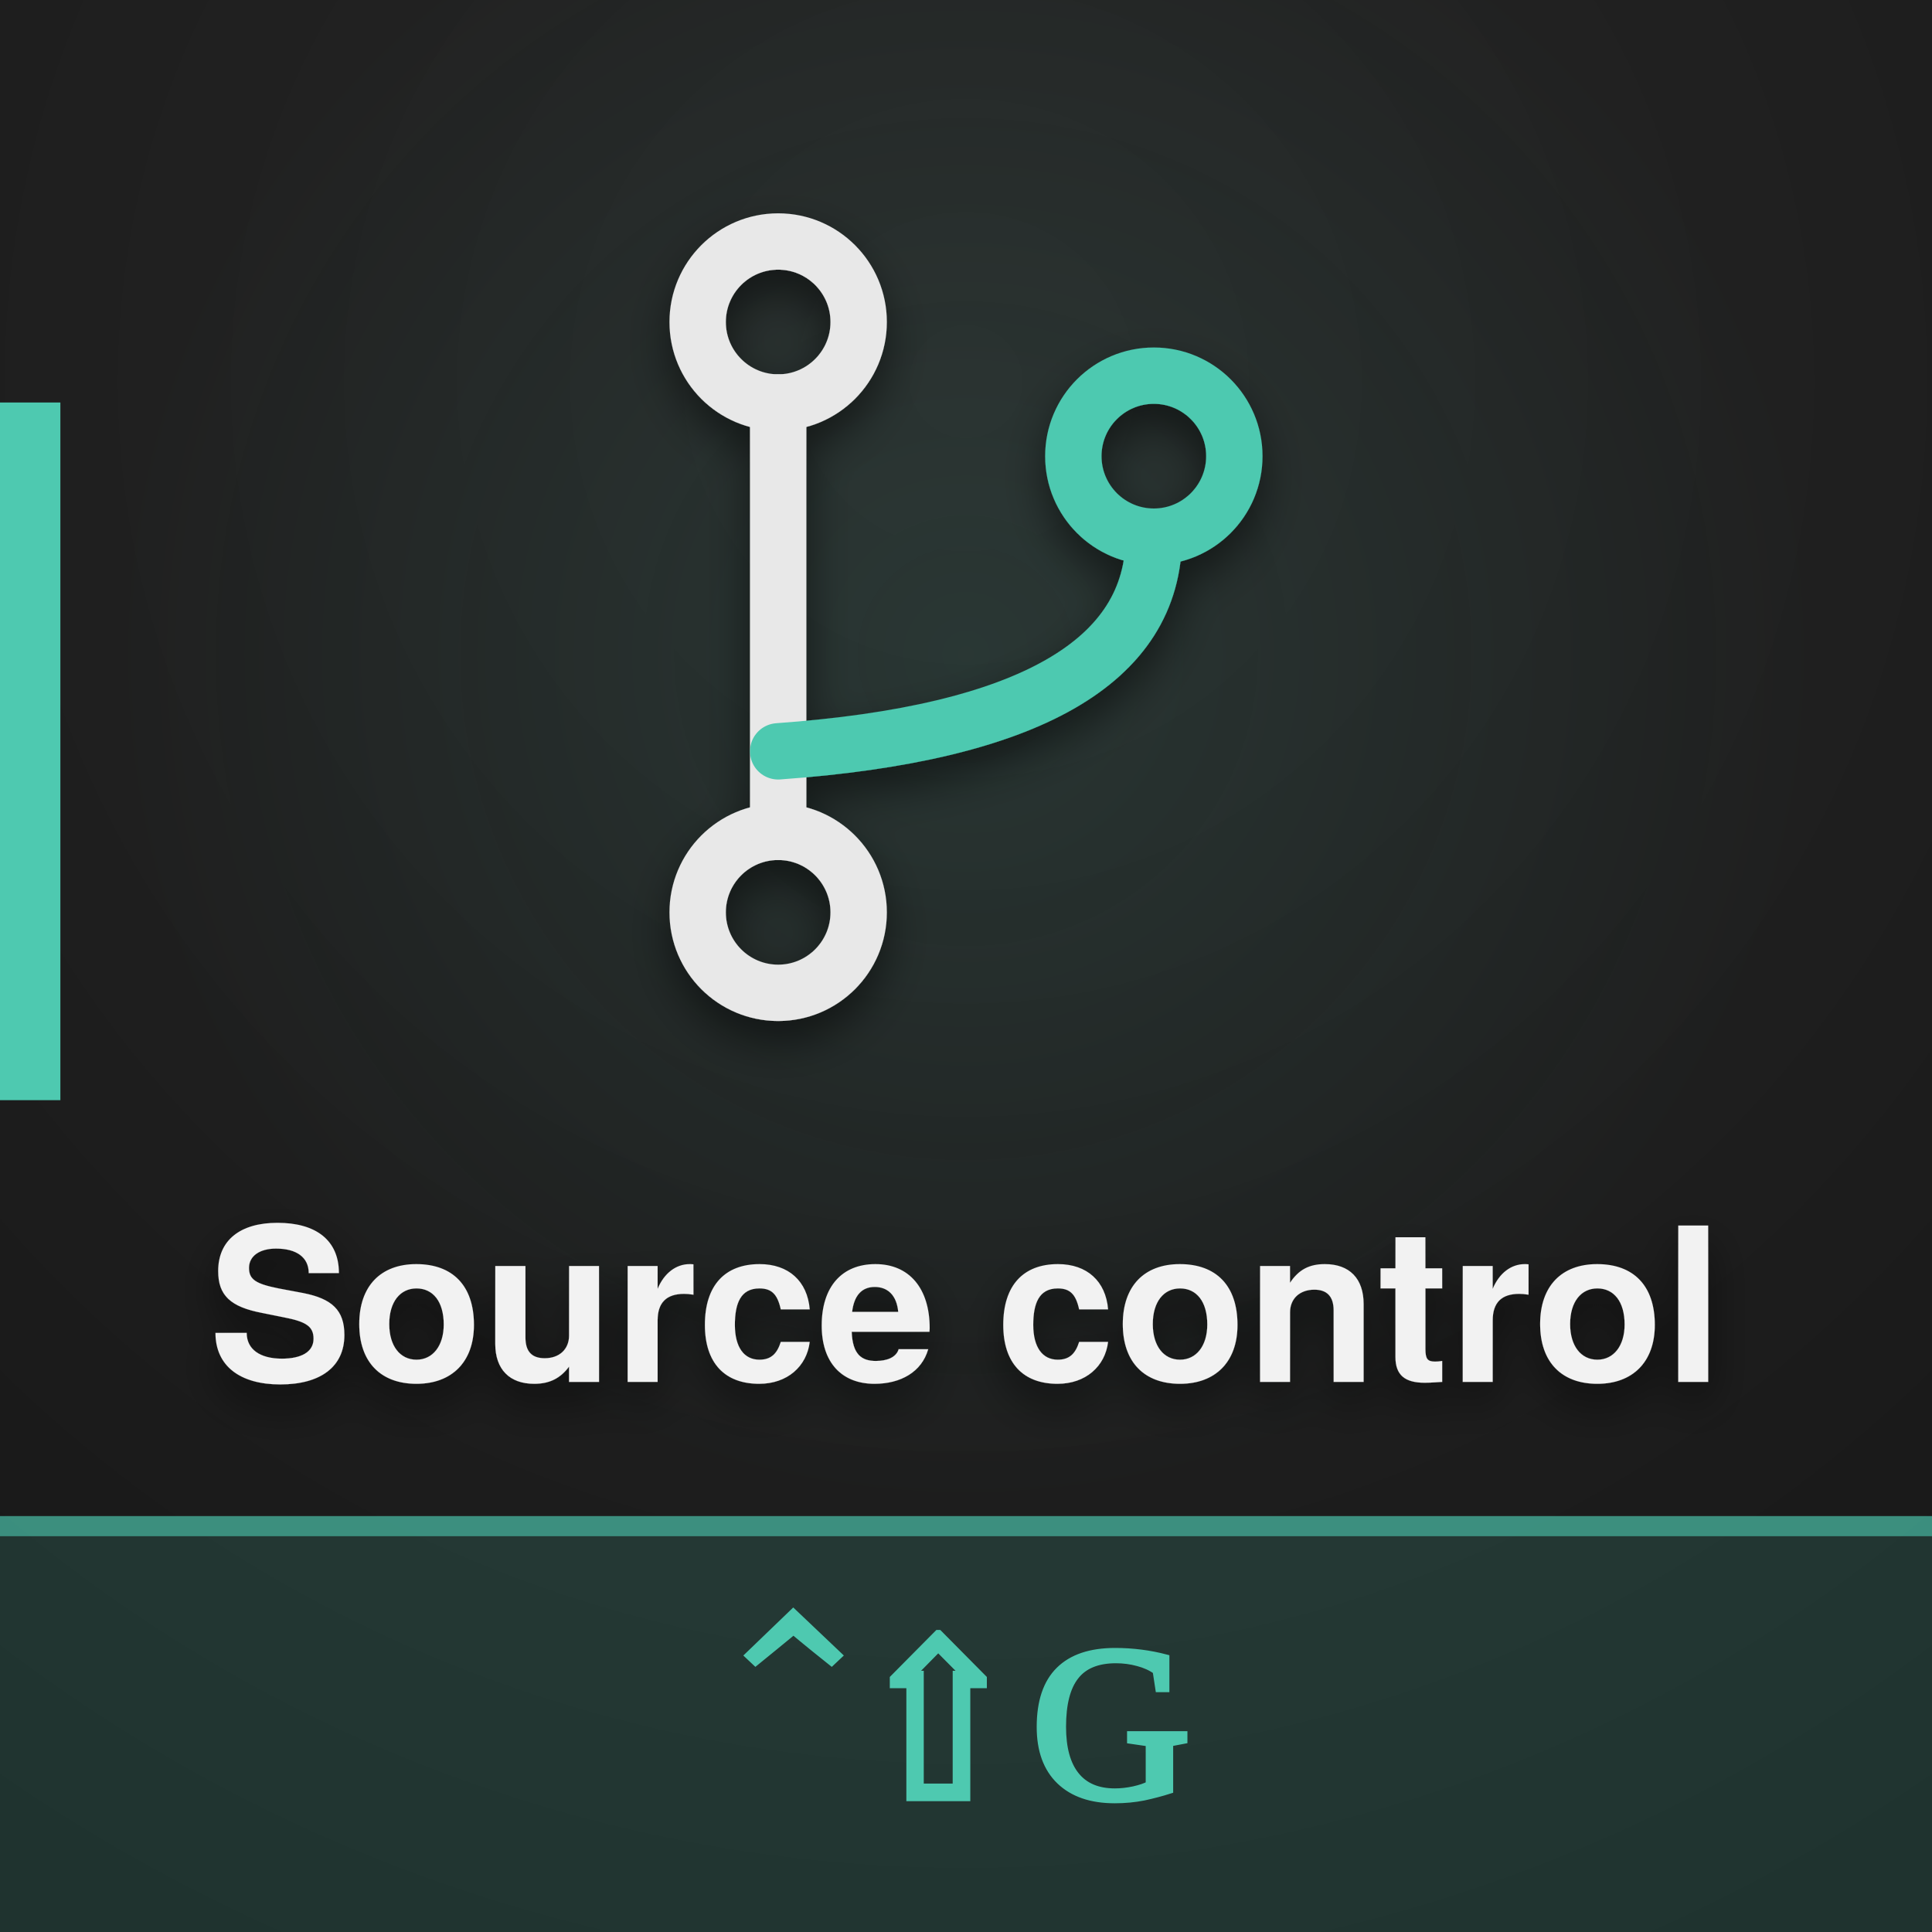
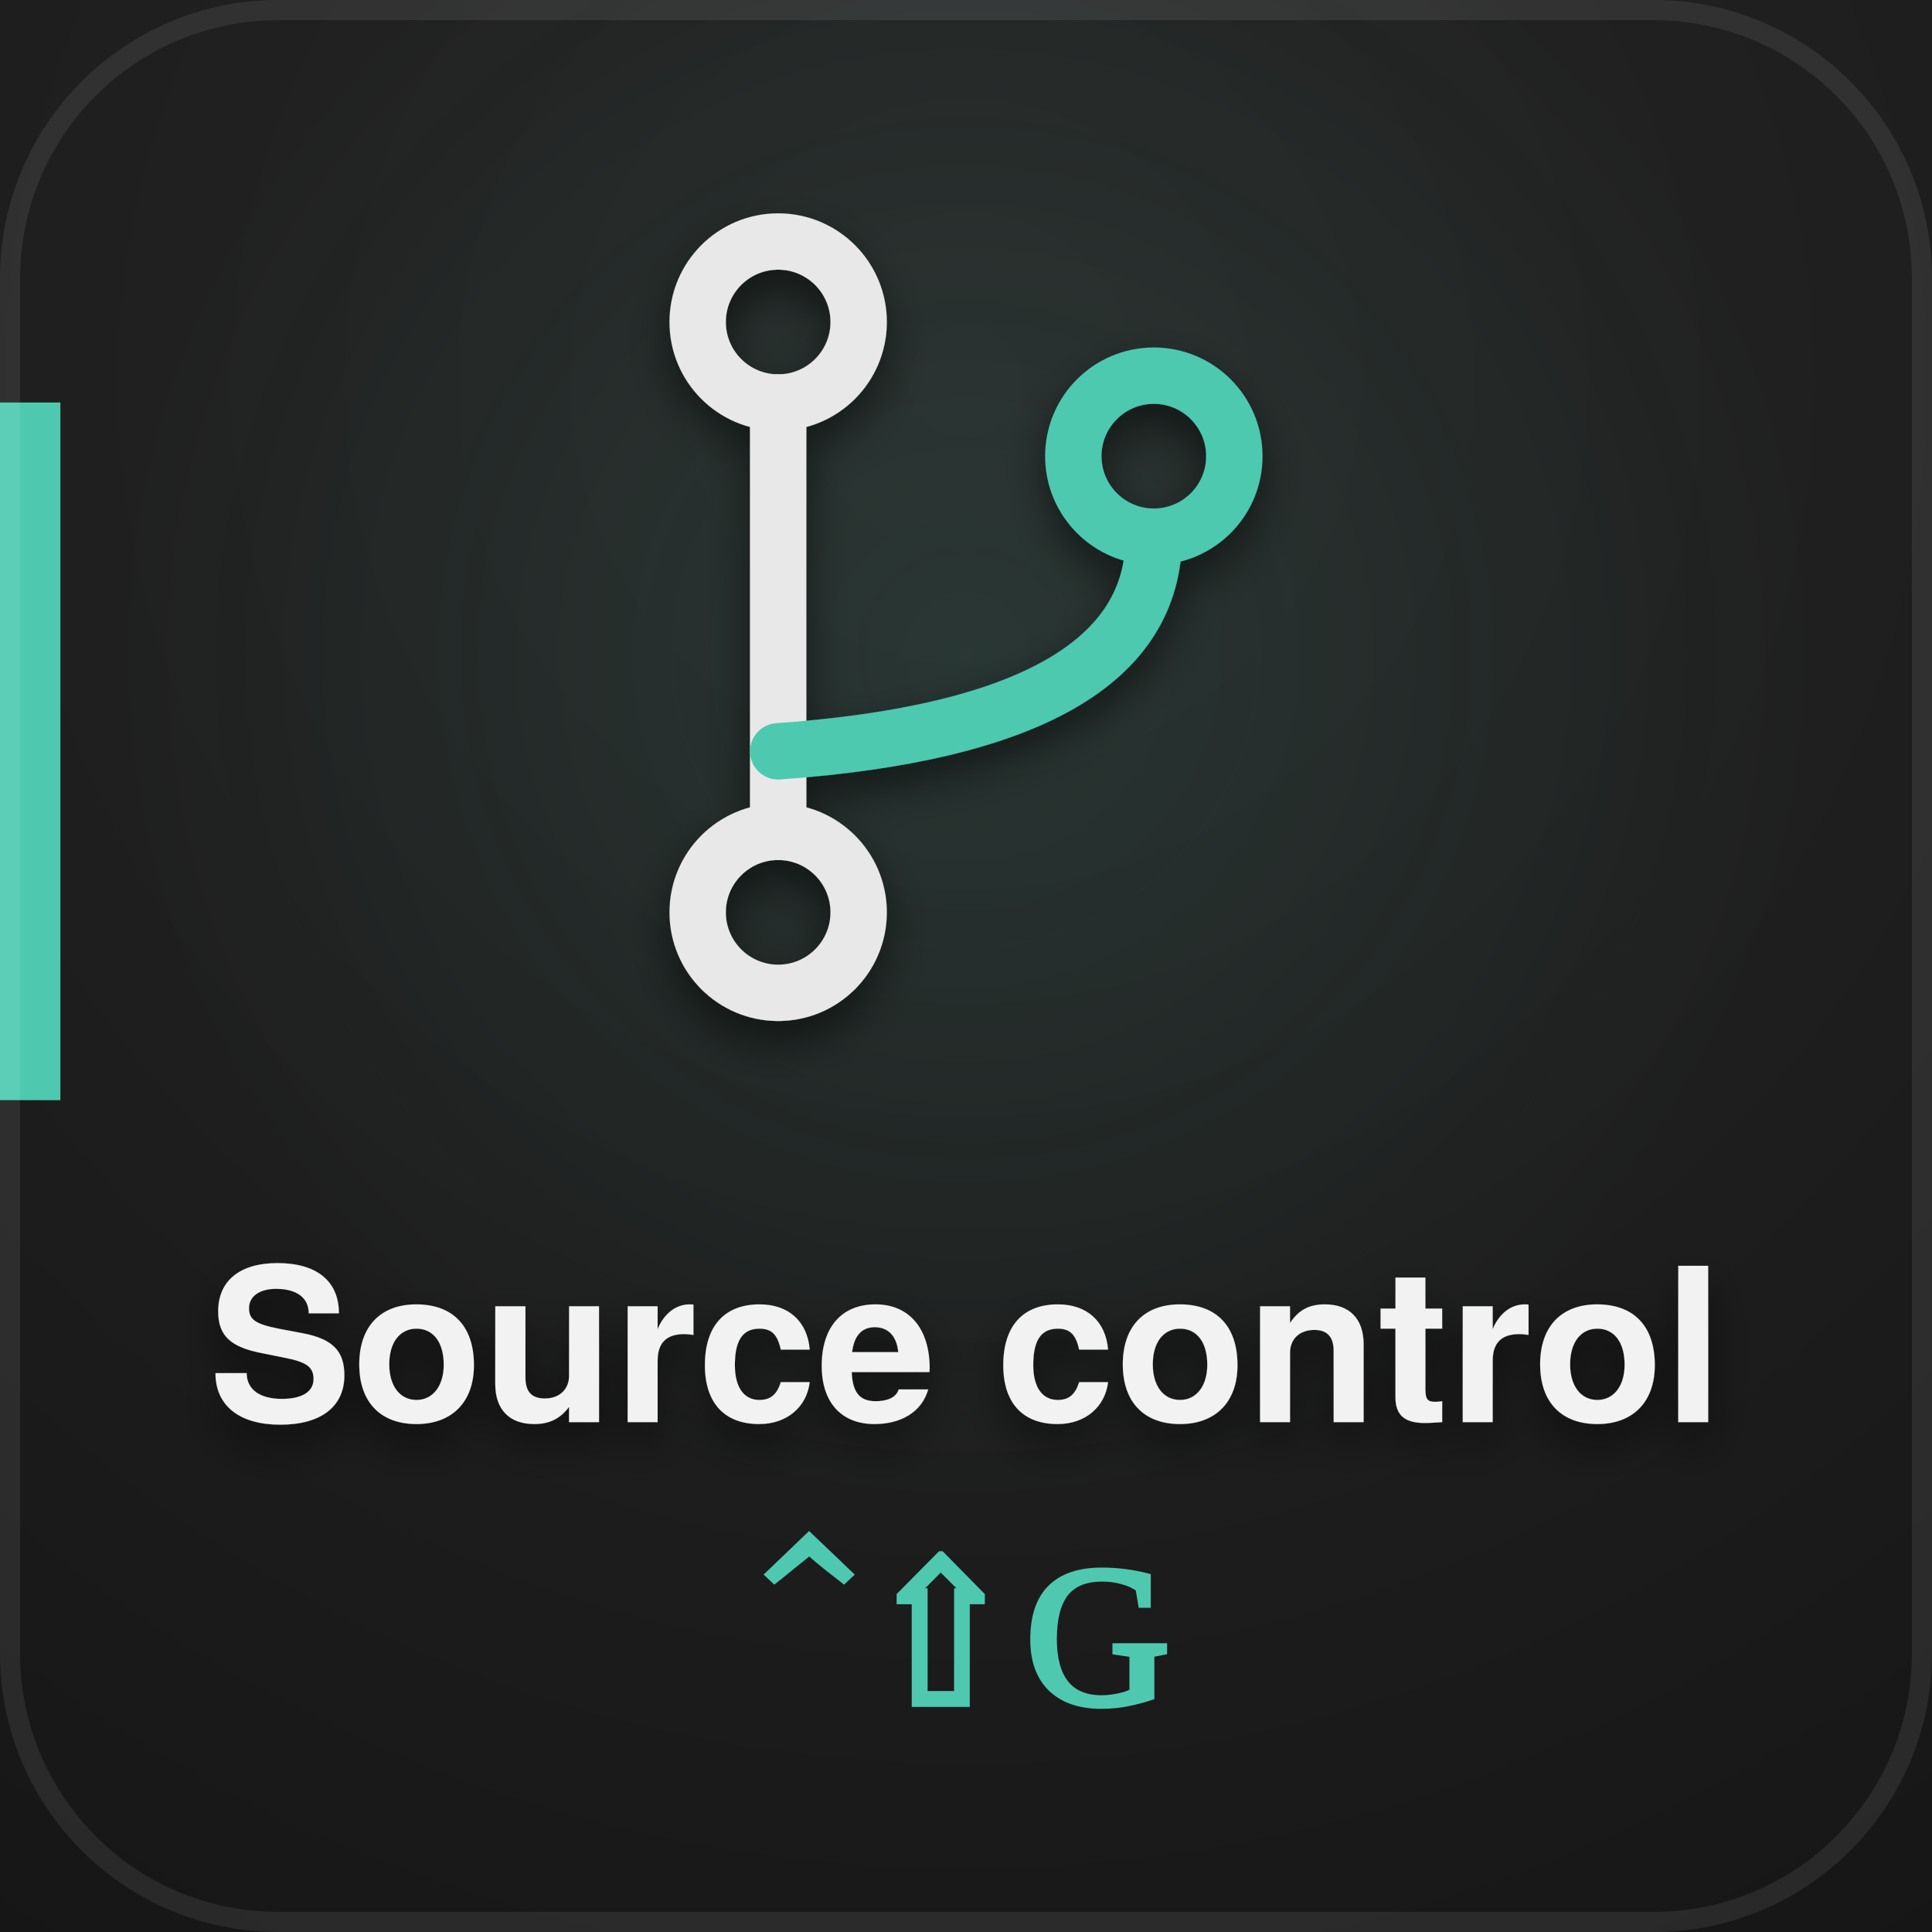
<svg xmlns="http://www.w3.org/2000/svg" width="144" height="144" viewBox="0 0 144 144">
  <defs>
    <radialGradient id="bg" cx="50%" cy="20%" r="95%">
      <stop offset="0" stop-color="#272727" />
      <stop offset="0.55" stop-color="#1e1e1e" />
      <stop offset="1" stop-color="#161616" />
    </radialGradient>
    <radialGradient id="wash" cx="50%" cy="34%" r="44%">
      <stop offset="0" stop-color="#4ec9b0" stop-opacity="0.11" />
      <stop offset="1" stop-color="#4ec9b0" stop-opacity="0" />
    </radialGradient>
    <filter id="lift" x="-30%" y="-30%" width="160%" height="170%">
      <feDropShadow dx="0" dy="1.5" stdDeviation="1.6" flood-color="#000" flood-opacity="0.5" />
    </filter>
  </defs>
  <rect width="144" height="144" fill="url(#bg)" />
  <rect width="144" height="144" fill="url(#wash)" />
  <rect x="0" y="30" width="4.5" height="52" fill="#4ec9b0" />
  <g transform="translate(40 14)" filter="url(#lift)">
    <circle cx="18" cy="10" r="6" fill="none" stroke="#e8e8e8" stroke-width="4.2" />
    <circle cx="18" cy="54" r="6" fill="none" stroke="#e8e8e8" stroke-width="4.2" />
    <circle cx="46" cy="20" r="6" fill="none" stroke="#4ec9b0" stroke-width="4.2" />
    <line x1="18" y1="16" x2="18" y2="48" stroke="#e8e8e8" stroke-width="4.2" stroke-linecap="round" />
    <path d="M46 26 Q46 40 18 42" fill="none" stroke="#4ec9b0" stroke-width="4.2" stroke-linecap="round" stroke-linejoin="round" />
  </g>
-   <text x="72" y="103" font-family="Helvetica Neue" font-size="16" font-weight="700" fill="#f2f2f2" text-anchor="middle" filter="url(#lift)">Source control</text>
-   <rect x="0" y="113" width="144" height="31" fill="#4ec9b0" fill-opacity="0.16" />
-   <rect x="0" y="113" width="144" height="1.5" fill="#4ec9b0" fill-opacity="0.6" />
-   <text x="72" y="134" font-family=".SF NS Mono" font-size="16.5" fill="#4ec9b0" stroke="#4ec9b0" stroke-width="0.5" text-anchor="middle">⌃⇧G</text>
+   <text x="72" y="106" font-family="Helvetica Neue" font-size="16" font-weight="700" fill="#f2f2f2" text-anchor="middle" filter="url(#lift)">Source control</text>
+   <text x="72" y="127" font-family=".SF NS Mono" font-size="15" fill="#4ec9b0" stroke="#4ec9b0" stroke-width="0.45" text-anchor="middle">⌃⇧G</text>
+   <rect x="0.75" y="0.75" width="142.5" height="142.5" rx="20" fill="none" stroke="#fff" stroke-opacity="0.08" stroke-width="1.5" />
</svg>
